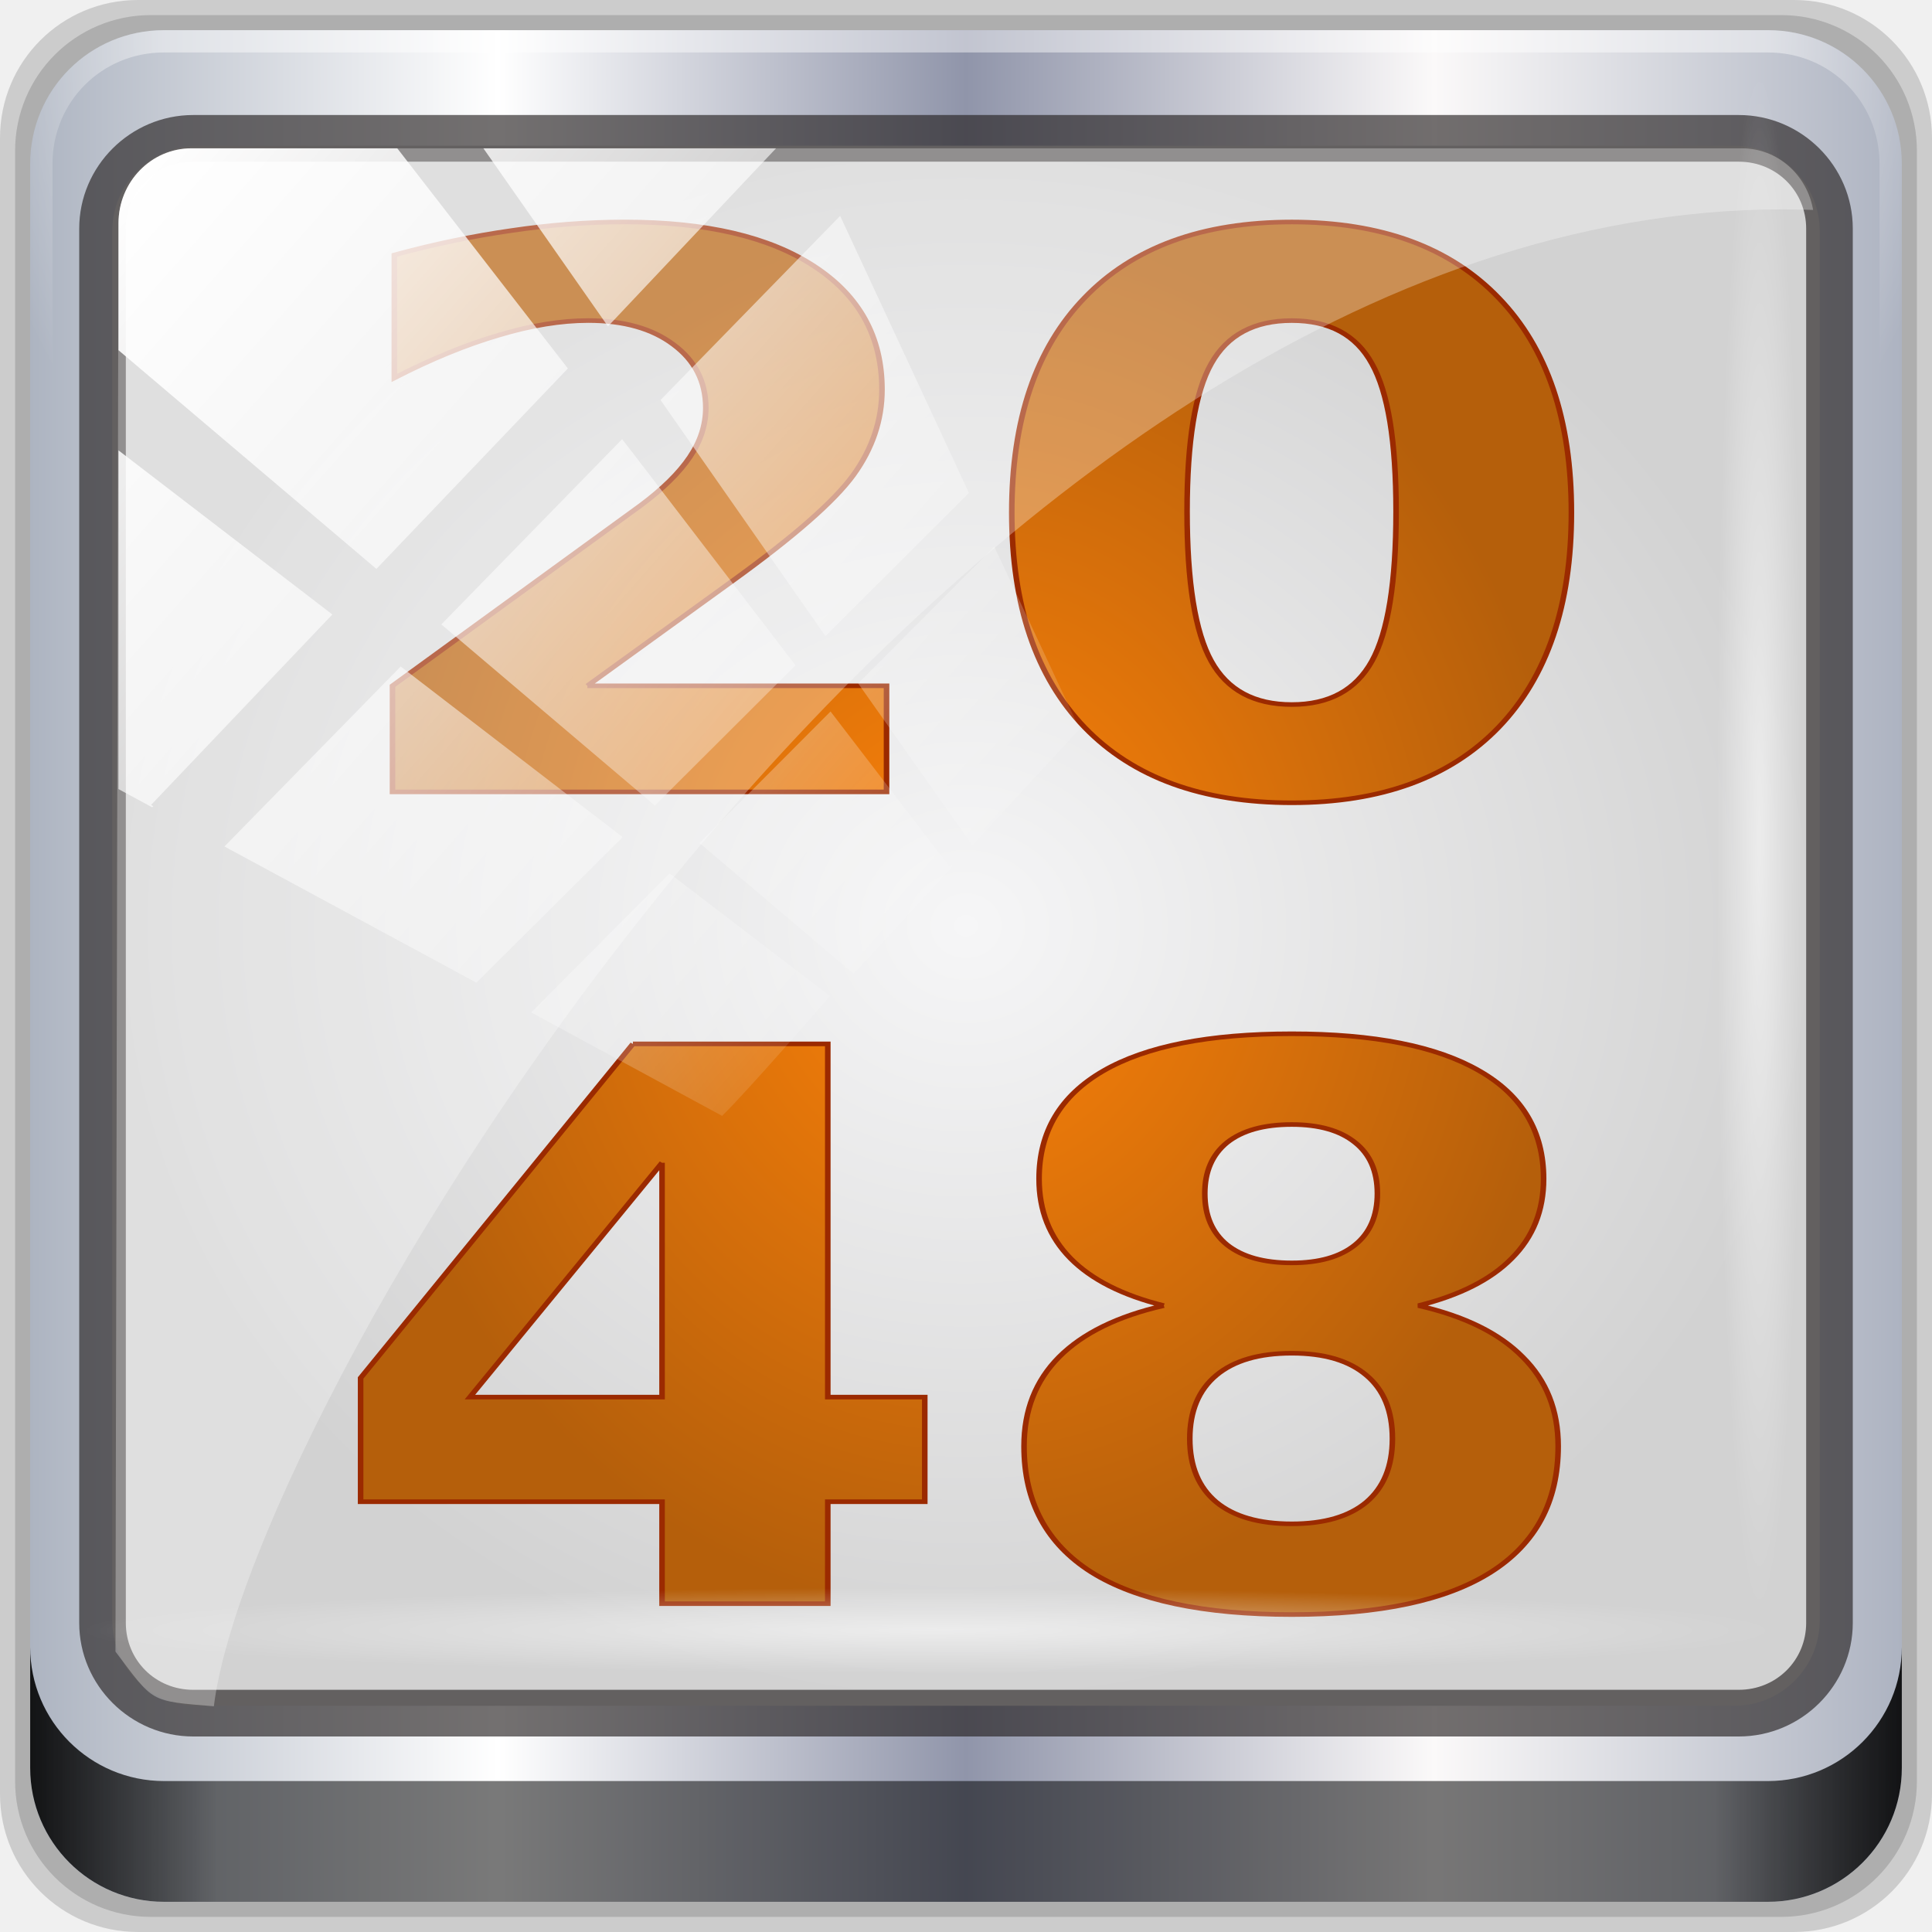
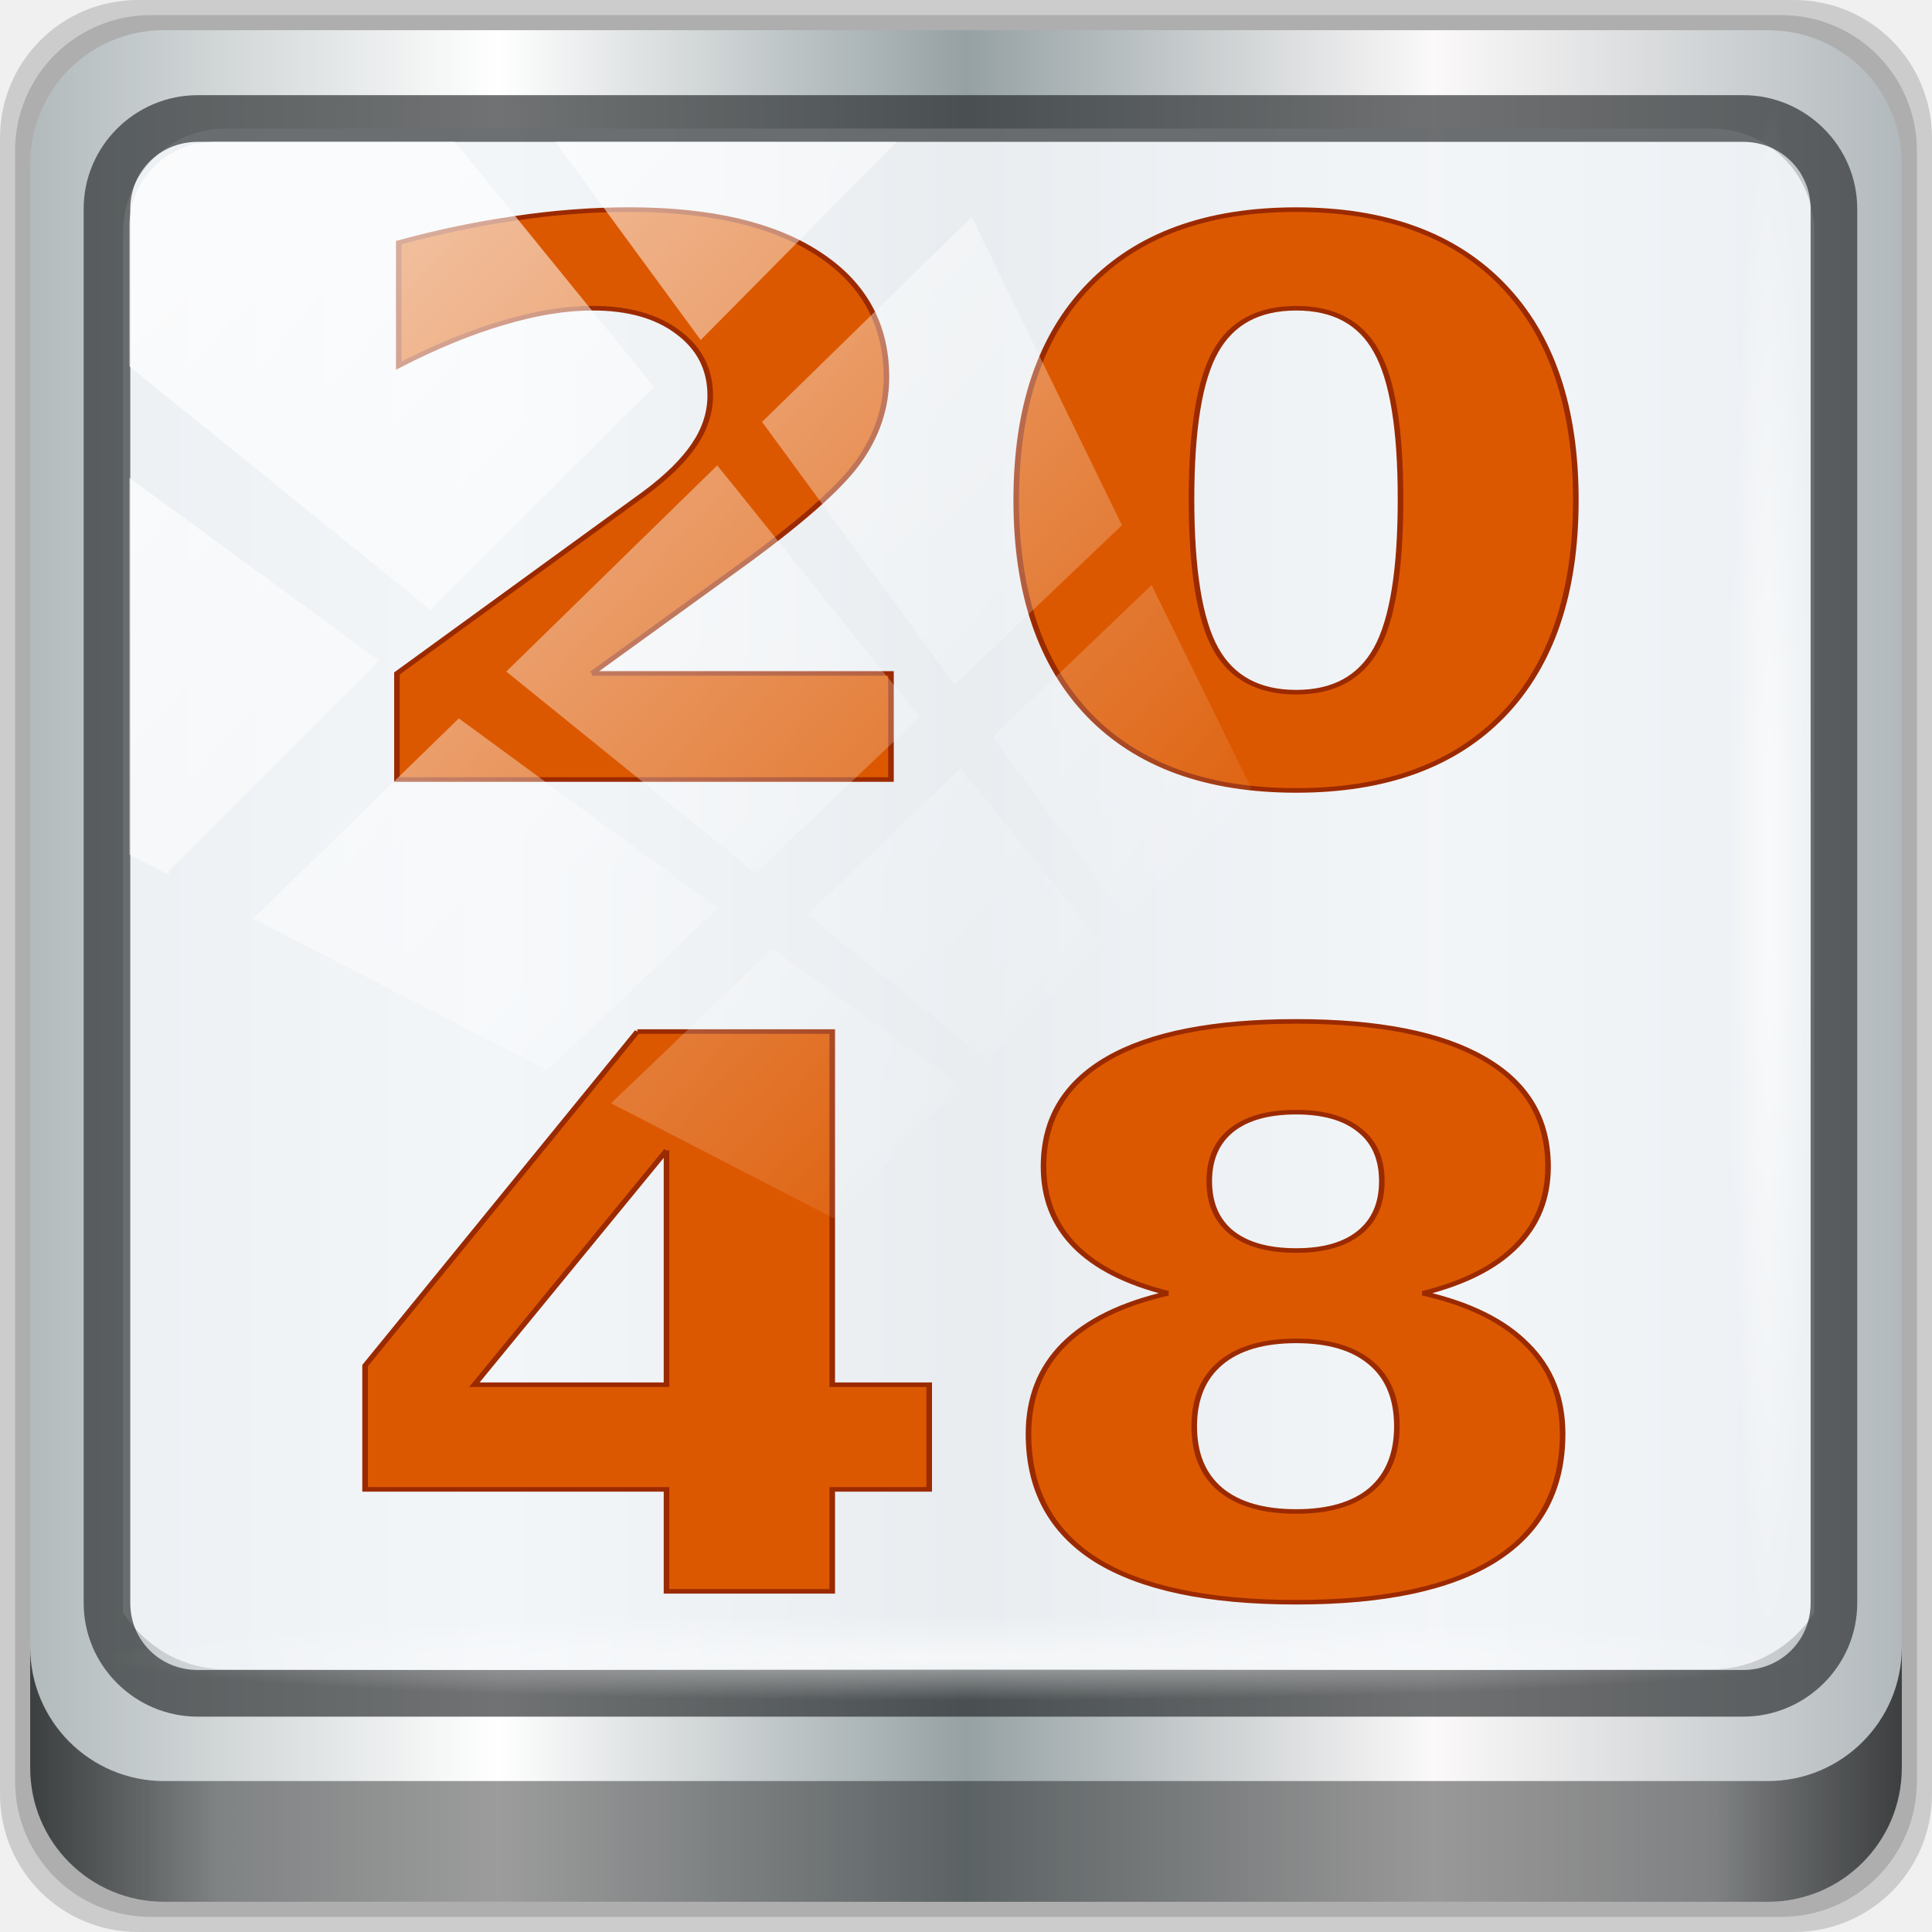
<svg xmlns="http://www.w3.org/2000/svg" xmlns:xlink="http://www.w3.org/1999/xlink" width="96" height="96" id="svg4252" version="1.1">
  <defs id="defs4254">
    <linearGradient id="linearGradient4092">
      <stop style="stop-color:#f6f6f7;stop-opacity:1;" offset="0" id="stop4094" />
      <stop style="stop-color:#d2d2d2;stop-opacity:1;" offset="1" id="stop4096" />
    </linearGradient>
    <linearGradient id="linearGradient5063">
      <stop id="stop5065" offset="0" style="stop-color:#6b9ab0;stop-opacity:1;" />
      <stop id="stop5067" offset="1" style="stop-color:#466b7a;stop-opacity:1;" />
    </linearGradient>
    <linearGradient id="linearGradient5057">
      <stop style="stop-color:#ff830a;stop-opacity:1;" offset="0" id="stop5059" />
      <stop style="stop-color:#b55f0b;stop-opacity:1;" offset="1" id="stop5061" />
    </linearGradient>
    <linearGradient id="linearGradient5051">
      <stop id="stop5053" offset="0" style="stop-color:#c60aff;stop-opacity:1;" />
      <stop id="stop5055" offset="1" style="stop-color:#9b0bb5;stop-opacity:1;" />
    </linearGradient>
    <linearGradient id="linearGradient5045">
      <stop style="stop-color:#2fff0a;stop-opacity:1;" offset="0" id="stop5047" />
      <stop style="stop-color:#16b50b;stop-opacity:1;" offset="1" id="stop5049" />
    </linearGradient>
    <linearGradient id="linearGradient5039">
      <stop id="stop5041" offset="0" style="stop-color:#ff0a0a;stop-opacity:1;" />
      <stop id="stop5043" offset="1" style="stop-color:#c00000;stop-opacity:1;" />
    </linearGradient>
    <linearGradient id="linearGradient5029">
      <stop style="stop-color:#0a9aff;stop-opacity:1;" offset="0" id="stop5031" />
      <stop style="stop-color:#0070c0;stop-opacity:1;" offset="1" id="stop5033" />
    </linearGradient>
-     <linearGradient y2="47" x2="90" y1="47" x1="6" gradientTransform="matrix(1.107143,0,0,1.107143,2.9011,-18.70127)" gradientUnits="userSpaceOnUse" id="linearGradient3825" xlink:href="#linearGradient6139-0" />
    <linearGradient id="linearGradient6139-0">
      <stop id="stop6141-2" offset="0" style="stop-color:#adb4c1;stop-opacity:1;" />
      <stop style="stop-color:#ffffff;stop-opacity:1;" offset="0.25" id="stop6151-0" />
      <stop style="stop-color:#9095aa;stop-opacity:1;" offset="0.5" id="stop6147-1" />
      <stop id="stop6149-4" offset="0.75" style="stop-color:#fbf9f9;stop-opacity:1;" />
      <stop id="stop6143-4" offset="1" style="stop-color:#adb3c1;stop-opacity:1;" />
    </linearGradient>
-     <radialGradient r="42" fy="-27" fx="48" cy="-27" cx="48" gradientTransform="matrix(-1.072173,0,0,-0.8750202,199.4643,-19.12555)" gradientUnits="userSpaceOnUse" id="radialGradient3827" xlink:href="#linearGradient4091-0-3-0-7" />
    <linearGradient id="linearGradient4091-0-3-0-7">
      <stop style="stop-color:#ffffff;stop-opacity:1;" offset="0" id="stop4093-3-6-4-2" />
      <stop id="stop4099-6-1-8-3" offset="0.8" style="stop-color:#ffffff;stop-opacity:1;" />
      <stop style="stop-color:#ffffff;stop-opacity:0;" offset="1" id="stop4095-1-0-7-9" />
    </linearGradient>
-     <linearGradient y2="88.172" x2="94.5" y1="88.172" x1="1.5" gradientTransform="translate(8.043956,-14.66556)" gradientUnits="userSpaceOnUse" id="linearGradient3829" xlink:href="#linearGradient3832-0-6-1-1" />
    <linearGradient id="linearGradient3832-0-6-1-1">
      <stop style="stop-color:#000000;stop-opacity:1;" offset="0" id="stop3834-6-3-7-1" />
      <stop id="stop3872-2-4" offset="0.1" style="stop-color:#000000;stop-opacity:0.588;" />
      <stop style="stop-color:#000000;stop-opacity:0.588;" offset="0.9" id="stop3844-6-2-7-6" />
      <stop style="stop-color:#000000;stop-opacity:1;" offset="1" id="stop3836-5-0-2-9" />
    </linearGradient>
    <radialGradient r="43.199" fy="44.893" fx="13.948" cy="44.893" cx="13.948" gradientTransform="matrix(0.9751338,0,0,0.04919072,-4.148257,101.3193)" gradientUnits="userSpaceOnUse" id="radialGradient3831" xlink:href="#linearGradient4133" />
    <linearGradient id="linearGradient4133">
      <stop style="stop-color:#ffffff;stop-opacity:1;" offset="0" id="stop4135" />
      <stop style="stop-color:#ffffff;stop-opacity:0;" offset="1" id="stop4137" />
    </linearGradient>
    <radialGradient r="43.199" fy="44.893" fx="13.948" cy="44.893" cx="13.948" gradientTransform="matrix(0.8883266,0,0,0.04919072,51.88711,-52.75226)" gradientUnits="userSpaceOnUse" id="radialGradient3833" xlink:href="#linearGradient4133" />
-     <linearGradient y2="7.017" x2="45.448" y1="92.54" x1="45.448" gradientTransform="scale(1.005865,0.994169)" gradientUnits="userSpaceOnUse" id="linearGradient3835" xlink:href="#ButtonShadow-1" />
    <linearGradient x1="45.448" y1="92.54" x2="45.448" y2="7.017" id="ButtonShadow-1" gradientUnits="userSpaceOnUse" gradientTransform="scale(1.005865,0.994169)">
      <stop id="stop3750-9" style="stop-color:#000000;stop-opacity:1" offset="0" />
      <stop id="stop3752-9" style="stop-color:#000000;stop-opacity:0.588" offset="1" />
    </linearGradient>
    <filter color-interpolation-filters="sRGB" id="filter3174-3">
      <feGaussianBlur id="feGaussianBlur3176-6" stdDeviation="1.71" />
    </filter>
    <linearGradient y2="14.514" x2="50.528" y1="-28.642" x1="2.771" gradientUnits="userSpaceOnUse" id="linearGradient3837" xlink:href="#linearGradient4213-7" />
    <linearGradient id="linearGradient4213-7">
      <stop style="stop-color:#ffffff;stop-opacity:1;" offset="0" id="stop4215-6" />
      <stop style="stop-color:#ffffff;stop-opacity:0;" offset="1" id="stop4217-5" />
    </linearGradient>
    <clipPath clipPathUnits="userSpaceOnUse" id="clipPath4156-4">
      <path style="opacity:0.6;fill:#ffffff;fill-opacity:1;stroke:none" d="m 27.046,-55.695 -14.214,13.321 0.061,0 15.653,21.771 10.231,-10.546 C 38.562,-32.302 27.468,-54.819 27.046,-55.695 z M 9.647,-39.383 -5.241,-25.321 15.988,-7.806 26.372,-18.383 9.647,-39.383 z m 31.491,12.951 -9.741,9.714 8.945,12.458 7.781,-7.555 -6.984,-14.617 z m -49.84,4.379 -13.754,12.982 26.283,13.846 0.061,-0.062 -0.123,-0.062 L 13.599,-5.401 -8.702,-22.053 z m 38.015,7.401 -9.803,9.775 11.579,9.559 7.628,-7.401 -8.669,-11.009 -0.735,-0.925 z m 20.187,5.674 -7.383,7.216 6.188,8.542 5.82,-6.137 -4.626,-9.621 z m -32.195,6.322 -9.557,9.498 13.662,7.185 7.934,-7.678 -12.039,-9.004 z m 23.312,2.374 -7.107,6.938 8.363,6.907 5.361,-5.674 -0.061,-0.092 -0.092,0.123 -6.464,-8.203 z m -8.73,8.542 -7.505,7.339 10.354,5.458 c 1.397,-1.321 5.675,-6.123 5.851,-6.322 L 31.886,8.26 z" id="path4158-0" />
    </clipPath>
    <linearGradient y2="14.514" x2="50.528" y1="-28.642" x1="2.771" gradientUnits="userSpaceOnUse" id="linearGradient3837-7" xlink:href="#linearGradient4213-7-8" />
    <linearGradient id="linearGradient4213-7-8">
      <stop style="stop-color:#ffffff;stop-opacity:1;" offset="0" id="stop4215-6-5" />
      <stop style="stop-color:#ffffff;stop-opacity:0;" offset="1" id="stop4217-5-2" />
    </linearGradient>
    <clipPath clipPathUnits="userSpaceOnUse" id="clipPath4156-4-6">
      <path style="opacity:0.6;fill:#ffffff;fill-opacity:1;stroke:none" d="m 27.046,-55.695 -14.214,13.321 0.061,0 15.653,21.771 10.231,-10.546 C 38.562,-32.302 27.468,-54.819 27.046,-55.695 z M 9.647,-39.383 -5.241,-25.321 15.988,-7.806 26.372,-18.383 9.647,-39.383 z m 31.491,12.951 -9.741,9.714 8.945,12.458 7.781,-7.555 -6.984,-14.617 z m -49.84,4.379 -13.754,12.982 26.283,13.846 0.061,-0.062 -0.123,-0.062 L 13.599,-5.401 -8.702,-22.053 z m 38.015,7.401 -9.803,9.775 11.579,9.559 7.628,-7.401 -8.669,-11.009 -0.735,-0.925 z m 20.187,5.674 -7.383,7.216 6.188,8.542 5.82,-6.137 -4.626,-9.621 z m -32.195,6.322 -9.557,9.498 13.662,7.185 7.934,-7.678 -12.039,-9.004 z m 23.312,2.374 -7.107,6.938 8.363,6.907 5.361,-5.674 -0.061,-0.092 -0.092,0.123 -6.464,-8.203 z m -8.73,8.542 -7.505,7.339 10.354,5.458 c 1.397,-1.321 5.675,-6.123 5.851,-6.322 L 31.886,8.26 z" id="path4158-0-3" />
    </clipPath>
-     <linearGradient xlink:href="#linearGradient4213-7-8" id="linearGradient4967" gradientUnits="userSpaceOnUse" x1="2.771" y1="-28.642" x2="50.528" y2="14.514" />
-     <radialGradient r="43.199" fy="44.893" fx="13.948" cy="44.893" cx="13.948" gradientTransform="matrix(0.8883266,0,0,0.04919072,29.38221,-89.63522)" gradientUnits="userSpaceOnUse" id="radialGradient3833-1" xlink:href="#linearGradient4133-5" />
    <linearGradient id="linearGradient4133-5">
      <stop style="stop-color:#ffffff;stop-opacity:1;" offset="0" id="stop4135-4" />
      <stop style="stop-color:#ffffff;stop-opacity:0;" offset="1" id="stop4137-5" />
    </linearGradient>
    <radialGradient r="43.199" fy="44.893" fx="13.948" cy="44.893" cx="13.948" gradientTransform="matrix(0.9751338,0,0,0.04919072,-4.148257,101.3193)" gradientUnits="userSpaceOnUse" id="radialGradient3831-7" xlink:href="#linearGradient4133-5" />
-     <radialGradient r="43.199" fy="44.893" fx="13.948" cy="44.893" cx="13.948" gradientTransform="matrix(0.9751338,0,0,0.04919072,32.73469,78.81442)" gradientUnits="userSpaceOnUse" id="radialGradient4992" xlink:href="#linearGradient4133-5" />
-     <radialGradient xlink:href="#linearGradient4092" id="radialGradient5037" cx="48" cy="46" fx="48" fy="46" r="42.423" gradientTransform="matrix(1,0,0,0.9136545,0,3.971893)" gradientUnits="userSpaceOnUse" />
    <style id="style3290" type="text/css">
    .fil2 {fill:#11A861}
    .fil0 {fill:#3777E3}
    .fil1 {fill:#FFCF63}
   </style>
-     <radialGradient xlink:href="#linearGradient5057" id="radialGradient3870" cx="59.133" cy="46.014" fx="59.133" fy="46.014" r="25.967" gradientTransform="matrix(1,0,0,1.396784,0,-18.25761)" gradientUnits="userSpaceOnUse" />
+     <linearGradient y2="47" x2="90" y1="47" x1="6" gradientTransform="matrix(1.107143,0,0,1.107143,-4.993903,-3.620687)" gradientUnits="userSpaceOnUse" id="linearGradient4071" xlink:href="#linearGradient6139-0-3" />
+     <linearGradient id="linearGradient6139-0-3">
+       <stop style="stop-color:#b2babc;stop-opacity:1" offset="0" id="stop6141-2-6" />
+       <stop id="stop6151-0-7" offset="0.25" style="stop-color:#ffffff;stop-opacity:1;" />
+       <stop id="stop6147-1-5" offset="0.5" style="stop-color:#96a1a4;stop-opacity:1" />
+       <stop style="stop-color:#fbf9f9;stop-opacity:1;" offset="0.75" id="stop6149-4-3" />
+       <stop style="stop-color:#b2b9bc;stop-opacity:1" offset="1" id="stop6143-4-5" />
+     </linearGradient>
+     <linearGradient gradientUnits="userSpaceOnUse" y2="88.172" x2="94.5" y1="88.172" x1="1.5" id="linearGradient4129" xlink:href="#linearGradient3832-0-6-1-1" gradientTransform="translate(0.1489535,0.415026)" />
+     <radialGradient r="43.199" fy="44.893" fx="13.948" cy="44.893" cx="13.948" gradientTransform="matrix(0.9751338,0,0,0.04919072,34.04765,80.58172)" gradientUnits="userSpaceOnUse" id="radialGradient7462" xlink:href="#linearGradient4133" />
+     <radialGradient r="43.199" fy="44.893" fx="13.948" cy="44.893" cx="13.948" gradientTransform="matrix(0.8883266,0,0,0.04919072,31.95952,-90.31726)" gradientUnits="userSpaceOnUse" id="radialGradient7464" xlink:href="#linearGradient4133" />
+     <clipPath clipPathUnits="userSpaceOnUse" id="clipPath4156-4-1">
+       <path style="opacity:0.6;fill:#ffffff;fill-opacity:1;stroke:none" d="m 27.046,-55.695 -14.214,13.321 h 0.061 l 15.653,21.771 10.231,-10.546 C 38.562,-32.302 27.468,-54.819 27.046,-55.695 Z M 9.647,-39.383 -5.241,-25.321 15.988,-7.806 26.372,-18.383 Z m 31.491,12.951 -9.741,9.714 8.945,12.458 7.781,-7.555 z m -49.84,4.379 -13.754,12.982 26.283,13.846 0.061,-0.062 -0.123,-0.062 L 13.599,-5.401 -8.702,-22.053 Z m 38.015,7.401 -9.803,9.775 11.579,9.559 7.628,-7.401 -8.669,-11.009 z m 20.187,5.674 -7.383,7.216 6.188,8.542 5.82,-6.137 z m -32.195,6.322 -9.557,9.498 13.662,7.185 7.934,-7.678 z m 23.312,2.374 -7.107,6.938 8.363,6.907 5.361,-5.674 -0.061,-0.092 -0.092,0.123 -6.464,-8.203 z m -8.73,8.542 -7.505,7.339 10.354,5.458 c 1.397,-1.321 5.675,-6.123 5.851,-6.322 z" id="path4158-0-8" />
+     </clipPath>
  </defs>
-   <g id="layer1" transform="translate(0,32)">
-     <g style="display:inline" transform="translate(-8.043959,-17.33444)" id="g7390">
-       <path style="opacity:0.15;fill:#000000;fill-opacity:1;fill-rule:nonzero;stroke:none;display:inline" d="m 97.187,-14.666 -82.286,0 c -3.799,0 -6.857,3.058 -6.857,6.857 l 0,82.286 c 0,3.799 3.058,6.857 6.857,6.857 l 82.286,0 c 3.799,0 6.857,-3.058 6.857,-6.857 l 0,-82.286 c 0,-3.799 -3.058,-6.857 -6.857,-6.857 z" id="path3288" />
-       <path id="path4085" d="m 96.544,-13.916 -81,0 c -3.739,0 -6.75,3.01 -6.75,6.75 l 0,81 c 0,3.74 3.011,6.75 6.75,6.75 l 81,0 c 3.74,0 6.75,-3.01 6.75,-6.75 l 0,-81 c 0,-3.739 -3.01,-6.75 -6.75,-6.75 z" style="opacity:0.15;fill:#000000;fill-opacity:1;fill-rule:nonzero;stroke:none;display:inline" />
-       <path style="fill:url(#linearGradient3825);fill-opacity:1;fill-rule:nonzero;stroke:none;display:inline" d="m 95.901,-13.166 -79.714,0 c -3.68,0 -6.643,2.963 -6.643,6.643 l 0,79.714 c 0,3.68 2.963,6.643 6.643,6.643 l 79.714,0 c 3.68,0 6.643,-2.963 6.643,-6.643 l 0,-79.714 c 0,-3.68 -2.963,-6.643 -6.643,-6.643 z" id="rect4251-1" />
-       <g id="g3272" transform="matrix(1.107143,0,0,1.107143,-107.8132,-18.1477)">
-         <path id="path4236-5" d="m 112,4.5 c -3.324,0 -6,2.676 -6,6 l 0,15 1,0 0,-15 c 0,-2.787 2.213,-5 5,-5 l 72,0 c 2.787,0 5,2.213 5,5 l 0,15 1,0 0,-15 c 0,-3.324 -2.676,-6 -6,-6 l -72,0 z" style="opacity:0.45;fill:url(#radialGradient3827);fill-opacity:1;fill-rule:nonzero;stroke:none;display:inline" />
-       </g>
-       <path style="opacity:0.891;fill:url(#linearGradient3829);fill-opacity:1;fill-rule:nonzero;stroke:none;display:inline" d="m 9.544,67.178 0,6 c 0,3.68 2.976,6.656 6.656,6.656 l 79.688,0 c 3.68,0 6.656,-2.976 6.656,-6.656 l 0,-6 c 0,3.68 -2.976,6.656 -6.656,6.656 l -79.688,0 c -3.68,0 -6.656,-2.976 -6.656,-6.656 z" id="path4118" />
-       <g transform="translate(251.288,-104.8973)" id="g4615">
-         <g id="layer2-8" style="display:none">
-           <rect width="86" height="85" rx="6" ry="6" x="5" y="7" id="rect3745-9" style="opacity:0.9;fill:url(#linearGradient3835);fill-opacity:1;fill-rule:nonzero;stroke:none;filter:url(#filter3174-3)" />
+   <g id="layer1" transform="translate(0,32)" />
+   <g id="layer7" style="display:inline" />
+   <g id="layer5">
+     <g transform="translate(-0.1489564,-0.415026)" style="display:inline" id="g1532">
+       <path style="display:inline;opacity:0.15;fill:#000000;fill-opacity:1;fill-rule:nonzero;stroke:none" d="M 89.292,0.415 H 7.006 c -3.799,0 -6.857,3.058 -6.857,6.857 V 89.558 c 0,3.799 3.058,6.857 6.857,6.857 H 89.292 c 3.799,0 6.857,-3.058 6.857,-6.857 V 7.272 c 0,-3.799 -3.058,-6.857 -6.857,-6.857 z" id="path3288" />
+       <path id="path4085" d="M 88.649,1.165 H 7.649 c -3.739,0 -6.75,3.01 -6.75,6.75 V 88.915 c 0,3.74 3.011,6.75 6.75,6.75 H 88.649 c 3.74,0 6.75,-3.01 6.75,-6.75 V 7.915 c 0,-3.739 -3.01,-6.75 -6.75,-6.75 z" style="display:inline;opacity:0.15;fill:#000000;fill-opacity:1;fill-rule:nonzero;stroke:none" />
+       <path style="display:inline;fill:url(#linearGradient4071);fill-opacity:1;fill-rule:nonzero;stroke:none" d="M 88.006,1.915 H 8.292 c -3.68,0 -6.643,2.963 -6.643,6.643 V 88.272 c 0,3.68 2.963,6.643 6.643,6.643 H 88.006 c 3.68,0 6.643,-2.963 6.643,-6.643 V 8.558 c 0,-3.68 -2.963,-6.643 -6.643,-6.643 z" id="rect4251-1" />
+       <path style="display:inline;opacity:0.9;fill:#f2f5f8;fill-opacity:1;fill-rule:nonzero;stroke:none;stroke-width:1.03" d="m 11.39,6.802 c -2.856,0 -5.124,2.288 -5.124,5.171 v 21.427 7.239 39.914 c 1.097,1.684 2.969,2.812 5.124,2.812 h 4.099 65.589 4.099 c 2.155,0 4.027,-1.127 5.124,-2.812 V 40.64 33.401 11.973 c 0,-2.883 -2.268,-5.171 -5.124,-5.171 z" id="path3400-6" />
+       <path id="path4989" d="m 9.974,5.144 c -3.117,0 -5.668,2.54 -5.668,5.646 v 69.278 c 0,3.106 2.551,5.646 5.668,5.646 H 86.766 c 3.117,0 5.668,-2.54 5.668,-5.646 V 10.79 c 0,-3.106 -2.551,-5.646 -5.668,-5.646 z m 0,2.319 H 86.766 c 1.888,0 3.352,1.48 3.352,3.327 v 69.278 c 0,1.846 -1.464,3.327 -3.352,3.327 H 9.974 c -1.888,0 -3.352,-1.48 -3.352,-3.327 V 10.79 c 0,-1.846 1.464,-3.327 3.352,-3.327 z" style="color:#000000;font-style:normal;font-variant:normal;font-weight:normal;font-stretch:normal;font-size:medium;line-height:normal;font-family:Sans;-inkscape-font-specification:Sans;text-indent:0;text-align:start;text-decoration:none;text-decoration-line:none;letter-spacing:normal;word-spacing:normal;text-transform:none;writing-mode:lr-tb;direction:ltr;baseline-shift:baseline;text-anchor:start;display:inline;overflow:visible;visibility:visible;fill:#1f2224;fill-opacity:0.633;stroke:none;stroke-width:2.376;marker:none;enable-background:accumulate" />
+       <path style="display:inline;opacity:0.658;fill:url(#linearGradient4129);fill-opacity:1;fill-rule:nonzero;stroke:none" d="m 1.649,82.259 v 6 c 0,3.68 2.976,6.656 6.656,6.656 H 87.993 c 3.68,0 6.656,-2.976 6.656,-6.656 v -6 c 0,3.68 -2.976,6.656 -6.656,6.656 H 8.305 c -3.68,0 -6.656,-2.976 -6.656,-6.656 z" id="path4118" />
+       <rect style="opacity:0.55;fill:url(#radialGradient7462);fill-opacity:1;stroke:none" id="rect4131" width="84.25" height="4.25" x="5.524" y="80.665" rx="0" ry="4.25" />
+       <rect ry="4.25" rx="0" y="-90.234" x="5.975" height="4.25" width="76.75" id="rect4141" style="opacity:0.669;fill:url(#radialGradient7464);fill-opacity:1;stroke:none" transform="rotate(90)" />
+       <g style="font-style:normal;font-weight:bold;font-size:40px;line-height:125%;font-family:Sans;-inkscape-font-specification:'Sans Bold';letter-spacing:0px;word-spacing:0px;fill:#dc5800;fill-opacity:1;stroke:none" id="text3073" transform="matrix(1.158436,0,0,1,-13.11302,-0.19878)">
+         <g id="g3088" transform="matrix(1,0,0,0.9539194,-6.059396,1.734656)" style="fill:#dc5800;fill-opacity:1;stroke:#9b2a00;stroke-width:0.239;stroke-miterlimit:4;stroke-dasharray:none;stroke-opacity:1">
+           <path id="path3080" d="m 42.893,33.904 h 12.832 v 5.527 H 34.534 v -5.527 l 10.645,-9.395 c 0.951,-0.859 1.654,-1.699 2.109,-2.52 0.456,-0.82 0.684,-1.673 0.684,-2.559 -1.7e-5,-1.367 -0.462,-2.467 -1.387,-3.301 -0.911,-0.833 -2.129,-1.25 -3.652,-1.25 -1.172,2.5e-5 -2.454,0.254 -3.848,0.762 -1.393,0.495 -2.884,1.237 -4.473,2.227 v -6.406 c 1.693,-0.56 3.366,-0.983 5.02,-1.27 1.654,-0.299 3.275,-0.449 4.863,-0.449 3.49,2.97e-5 6.198,0.768 8.125,2.305 1.94,1.536 2.91,3.678 2.91,6.426 -2.5e-5,1.589 -0.41,3.073 -1.23,4.453 -0.82,1.367 -2.546,3.203 -5.176,5.508 l -6.23,5.469" style="fill:#dc5800;fill-opacity:1;stroke:#9b2a00;stroke-width:0.239;stroke-miterlimit:4;stroke-dasharray:none;stroke-opacity:1" />
+           <path id="path3082" d="m 77.581,24.822 c -1.9e-5,-3.646 -0.345,-6.211 -1.035,-7.695 -0.677,-1.497 -1.823,-2.246 -3.438,-2.246 -1.615,2.5e-5 -2.767,0.749 -3.457,2.246 -0.69,1.484 -1.035,4.049 -1.035,7.695 -9e-6,3.685 0.345,6.283 1.035,7.793 0.69,1.51 1.842,2.266 3.457,2.266 1.602,5e-6 2.747,-0.755 3.438,-2.266 0.69,-1.51 1.035,-4.108 1.035,-7.793 m 7.52,0.059 c -2.6e-5,4.831 -1.042,8.561 -3.125,11.191 -2.083,2.617 -5.039,3.926 -8.867,3.926 -3.841,-10e-7 -6.803,-1.309 -8.887,-3.926 -2.083,-2.63 -3.125,-6.361 -3.125,-11.191 -2e-6,-4.844 1.042,-8.574 3.125,-11.191 2.083,-2.63 5.046,-3.945 8.887,-3.945 3.828,2.97e-5 6.784,1.315 8.867,3.945 2.083,2.617 3.125,6.348 3.125,11.191" style="fill:#dc5800;fill-opacity:1;stroke:#9b2a00;stroke-width:0.239;stroke-miterlimit:4;stroke-dasharray:none;stroke-opacity:1" />
+           <path id="path3084" d="M 46.096,58.749 37.854,70.956 H 46.096 V 58.749 m -1.25,-6.191 h 8.359 v 18.398 h 4.16 v 5.449 h -4.16 v 5.312 H 46.096 v -5.312 H 33.167 V 69.96 L 44.846,52.557" style="fill:#dc5800;fill-opacity:1;stroke:#9b2a00;stroke-width:0.239;stroke-miterlimit:4;stroke-dasharray:none;stroke-opacity:1" />
+           <path id="path3086" d="m 73.108,68.671 c -1.406,1.3e-5 -2.487,0.384 -3.242,1.152 -0.755,0.768 -1.133,1.869 -1.133,3.301 -1e-5,1.432 0.378,2.533 1.133,3.301 0.755,0.755 1.836,1.133 3.242,1.133 1.393,4e-6 2.461,-0.378 3.203,-1.133 0.742,-0.768 1.113,-1.868 1.113,-3.301 -1.8e-5,-1.445 -0.371,-2.546 -1.113,-3.301 -0.742,-0.768 -1.81,-1.152 -3.203,-1.152 m -5.488,-2.48 c -1.771,-0.534 -3.105,-1.354 -4.004,-2.461 -0.898,-1.107 -1.348,-2.487 -1.348,-4.141 -3e-6,-2.461 0.918,-4.336 2.754,-5.625 1.836,-1.289 4.531,-1.934 8.086,-1.934 3.529,2.9e-5 6.211,0.645 8.047,1.934 1.836,1.276 2.754,3.151 2.754,5.625 -2.5e-5,1.654 -0.456,3.034 -1.367,4.141 -0.898,1.107 -2.233,1.927 -4.004,2.461 1.979,0.547 3.47,1.439 4.473,2.676 1.016,1.224 1.523,2.773 1.523,4.648 -2.6e-5,2.891 -0.964,5.078 -2.891,6.562 -1.914,1.471 -4.759,2.207 -8.535,2.207 -3.789,-1e-6 -6.654,-0.736 -8.594,-2.207 -1.927,-1.484 -2.891,-3.672 -2.891,-6.562 -3e-6,-1.875 0.501,-3.424 1.504,-4.648 1.016,-1.237 2.513,-2.129 4.492,-2.676 m 1.758,-5.84 c -1e-5,1.159 0.319,2.051 0.957,2.676 0.651,0.625 1.576,0.938 2.773,0.938 1.172,1.8e-5 2.077,-0.312 2.715,-0.938 0.638,-0.625 0.957,-1.517 0.957,-2.676 -1.8e-5,-1.159 -0.319,-2.044 -0.957,-2.656 -0.638,-0.625 -1.543,-0.937 -2.715,-0.938 -1.198,2.5e-5 -2.122,0.313 -2.773,0.938 -0.638,0.625 -0.957,1.51 -0.957,2.656" style="fill:#dc5800;fill-opacity:1;stroke:#9b2a00;stroke-width:0.239;stroke-miterlimit:4;stroke-dasharray:none;stroke-opacity:1" />
        </g>
      </g>
+       <rect transform="matrix(1.069245,0,0,1.047683,4.44418,38.89401)" style="opacity:0.741;fill:url(#linearGradient3837);fill-opacity:1;stroke:none" id="rect4146" width="75.966" height="69.024" x="2" y="-30" rx="3.957" ry="3.957" clip-path="url(#clipPath4156-4-1)" />
    </g>
  </g>
-   <g id="layer7" style="display:inline">
-     <rect ry="4.25" y="7.24" x="5.577" height="77.52" width="84.846" id="rect4301" style="fill:url(#radialGradient5037);fill-opacity:1;stroke:none;display:inline" />
-     <path id="path4989" d="m 9.604,5.715 c -3.117,0 -5.668,2.54 -5.668,5.646 l 0,69.278 c 0,3.106 2.551,5.646 5.668,5.646 l 76.792,0 c 3.117,0 5.668,-2.54 5.668,-5.646 l 0,-69.278 c 0,-3.106 -2.551,-5.646 -5.668,-5.646 l -76.792,0 z m 0,2.319 76.792,0 c 1.888,0 3.352,1.48 3.352,3.327 l 0,69.278 c 0,1.846 -1.464,3.327 -3.352,3.327 l -76.792,0 c -1.888,0 -3.352,-1.48 -3.352,-3.327 l 0,-69.278 c 0,-1.846 1.464,-3.327 3.352,-3.327 z" style="font-size:medium;font-style:normal;font-variant:normal;font-weight:normal;font-stretch:normal;text-indent:0;text-align:start;text-decoration:none;line-height:normal;letter-spacing:normal;word-spacing:normal;text-transform:none;direction:ltr;block-progression:tb;writing-mode:lr-tb;text-anchor:start;baseline-shift:baseline;color:#000000;fill:#241f1f;fill-opacity:0.633;stroke:none;stroke-width:2.376;marker:none;visibility:visible;display:inline;overflow:visible;enable-background:accumulate;font-family:Sans;-inkscape-font-specification:Sans" />
-   </g>
-   <g id="layer5">
-     <g style="font-size:40px;font-style:normal;font-weight:bold;line-height:125%;letter-spacing:0px;word-spacing:0px;fill:#000000;fill-opacity:1;stroke:none;font-family:Sans;-inkscape-font-specification:Sans Bold" id="text3073" transform="matrix(1.158436,0,0,1,-13.48295,0)">
-       <g id="g3088" transform="matrix(1,0,0,0.9539194,-6.059396,1.734656)" style="fill:url(#radialGradient3870);fill-opacity:1;stroke:#9b2a00;stroke-width:0.239;stroke-miterlimit:4;stroke-opacity:1;stroke-dasharray:none">
-         <path id="path3080" d="m 42.893,33.904 12.832,0 0,5.527 -21.191,0 0,-5.527 10.645,-9.395 c 0.951,-0.859 1.654,-1.699 2.109,-2.52 0.456,-0.82 0.684,-1.673 0.684,-2.559 -1.7e-5,-1.367 -0.462,-2.467 -1.387,-3.301 -0.911,-0.833 -2.129,-1.25 -3.652,-1.25 -1.172,2.5e-5 -2.454,0.254 -3.848,0.762 -1.393,0.495 -2.884,1.237 -4.473,2.227 l 0,-6.406 c 1.693,-0.56 3.366,-0.983 5.02,-1.27 1.654,-0.299 3.275,-0.449 4.863,-0.449 3.49,2.97e-5 6.198,0.768 8.125,2.305 1.94,1.536 2.91,3.678 2.91,6.426 -2.5e-5,1.589 -0.41,3.073 -1.23,4.453 -0.82,1.367 -2.546,3.203 -5.176,5.508 l -6.23,5.469" style="fill:url(#radialGradient3870);fill-opacity:1;stroke:#9b2a00;stroke-width:0.239;stroke-miterlimit:4;stroke-opacity:1;stroke-dasharray:none" />
-         <path id="path3082" d="m 77.581,24.822 c -1.9e-5,-3.646 -0.345,-6.211 -1.035,-7.695 -0.677,-1.497 -1.823,-2.246 -3.438,-2.246 -1.615,2.5e-5 -2.767,0.749 -3.457,2.246 -0.69,1.484 -1.035,4.049 -1.035,7.695 -9e-6,3.685 0.345,6.283 1.035,7.793 0.69,1.51 1.842,2.266 3.457,2.266 1.602,5e-6 2.747,-0.755 3.438,-2.266 0.69,-1.51 1.035,-4.108 1.035,-7.793 m 7.52,0.059 c -2.6e-5,4.831 -1.042,8.561 -3.125,11.191 -2.083,2.617 -5.039,3.926 -8.867,3.926 -3.841,-10e-7 -6.803,-1.309 -8.887,-3.926 -2.083,-2.63 -3.125,-6.361 -3.125,-11.191 -2e-6,-4.844 1.042,-8.574 3.125,-11.191 2.083,-2.63 5.046,-3.945 8.887,-3.945 3.828,2.97e-5 6.784,1.315 8.867,3.945 2.083,2.617 3.125,6.348 3.125,11.191" style="fill:url(#radialGradient3870);fill-opacity:1;stroke:#9b2a00;stroke-width:0.239;stroke-miterlimit:4;stroke-opacity:1;stroke-dasharray:none" />
-         <path id="path3084" d="m 46.096,58.749 -8.242,12.207 8.242,0 0,-12.207 m -1.25,-6.191 8.359,0 0,18.398 4.16,0 0,5.449 -4.16,0 0,5.312 -7.109,0 0,-5.312 -12.93,0 0,-6.445 11.68,-17.402" style="fill:url(#radialGradient3870);fill-opacity:1;stroke:#9b2a00;stroke-width:0.239;stroke-miterlimit:4;stroke-opacity:1;stroke-dasharray:none" />
-         <path id="path3086" d="m 73.108,68.671 c -1.406,1.3e-5 -2.487,0.384 -3.242,1.152 -0.755,0.768 -1.133,1.869 -1.133,3.301 -1e-5,1.432 0.378,2.533 1.133,3.301 0.755,0.755 1.836,1.133 3.242,1.133 1.393,4e-6 2.461,-0.378 3.203,-1.133 0.742,-0.768 1.113,-1.868 1.113,-3.301 -1.8e-5,-1.445 -0.371,-2.546 -1.113,-3.301 -0.742,-0.768 -1.81,-1.152 -3.203,-1.152 m -5.488,-2.48 c -1.771,-0.534 -3.105,-1.354 -4.004,-2.461 -0.898,-1.107 -1.348,-2.487 -1.348,-4.141 -3e-6,-2.461 0.918,-4.336 2.754,-5.625 1.836,-1.289 4.531,-1.934 8.086,-1.934 3.529,2.9e-5 6.211,0.645 8.047,1.934 1.836,1.276 2.754,3.151 2.754,5.625 -2.5e-5,1.654 -0.456,3.034 -1.367,4.141 -0.898,1.107 -2.233,1.927 -4.004,2.461 1.979,0.547 3.47,1.439 4.473,2.676 1.016,1.224 1.523,2.773 1.523,4.648 -2.6e-5,2.891 -0.964,5.078 -2.891,6.562 -1.914,1.471 -4.759,2.207 -8.535,2.207 -3.789,-1e-6 -6.654,-0.736 -8.594,-2.207 -1.927,-1.484 -2.891,-3.672 -2.891,-6.562 -3e-6,-1.875 0.501,-3.424 1.504,-4.648 1.016,-1.237 2.513,-2.129 4.492,-2.676 m 1.758,-5.84 c -1e-5,1.159 0.319,2.051 0.957,2.676 0.651,0.625 1.576,0.938 2.773,0.938 1.172,1.8e-5 2.077,-0.312 2.715,-0.938 0.638,-0.625 0.957,-1.517 0.957,-2.676 -1.8e-5,-1.159 -0.319,-2.044 -0.957,-2.656 -0.638,-0.625 -1.543,-0.937 -2.715,-0.938 -1.198,2.5e-5 -2.122,0.313 -2.773,0.938 -0.638,0.625 -0.957,1.51 -0.957,2.656" style="fill:url(#radialGradient3870);fill-opacity:1;stroke:#9b2a00;stroke-width:0.239;stroke-miterlimit:4;stroke-opacity:1;stroke-dasharray:none" />
-       </g>
-     </g>
-   </g>
-   <g id="layer4">
-     <g id="g4963" transform="matrix(1.007601,0,0,1.014293,-1.051237,0.6053371)">
-       <path id="rect4190" d="m 10.495,6.669 c -1.993,0 -3.604,1.649 -3.609,3.684 l -0.148,69.961 c 1.914,2.521 1.665,2.411 4.852,2.679 C 13.394,68.132 48.089,9.657 89.008,9.657 c 0.488,0 0.963,0.02 1.449,0.029 -0.303,-1.718 -1.751,-3.017 -3.524,-3.017 z" style="opacity:0.3;fill:#ffffff;fill-opacity:1;stroke:none;display:inline" />
-       <rect clip-path="url(#clipPath4156-4-6)" ry="3.957" rx="3.957" y="-30" x="2" height="92" width="92" id="rect4146" style="fill:url(#linearGradient4967);fill-opacity:1;stroke:none;display:inline" transform="matrix(0.9093047,0,0,0.9283773,5.067627,34.52016)" />
-     </g>
-     <rect style="opacity:0.55;fill:url(#radialGradient4992);fill-opacity:1;stroke:none;display:inline" id="rect4131" width="84.25" height="4.25" x="4.211" y="78.898" rx="0" ry="4.25" />
-     <rect ry="4.25" rx="0" y="-89.552" x="3.398" height="4.25" width="76.75" id="rect4141" style="opacity:0.55;fill:url(#radialGradient3833-1);fill-opacity:1;stroke:none;display:inline" transform="matrix(0,1,-1,0,0,0)" />
-   </g>
+   <g id="layer4" />
</svg>
